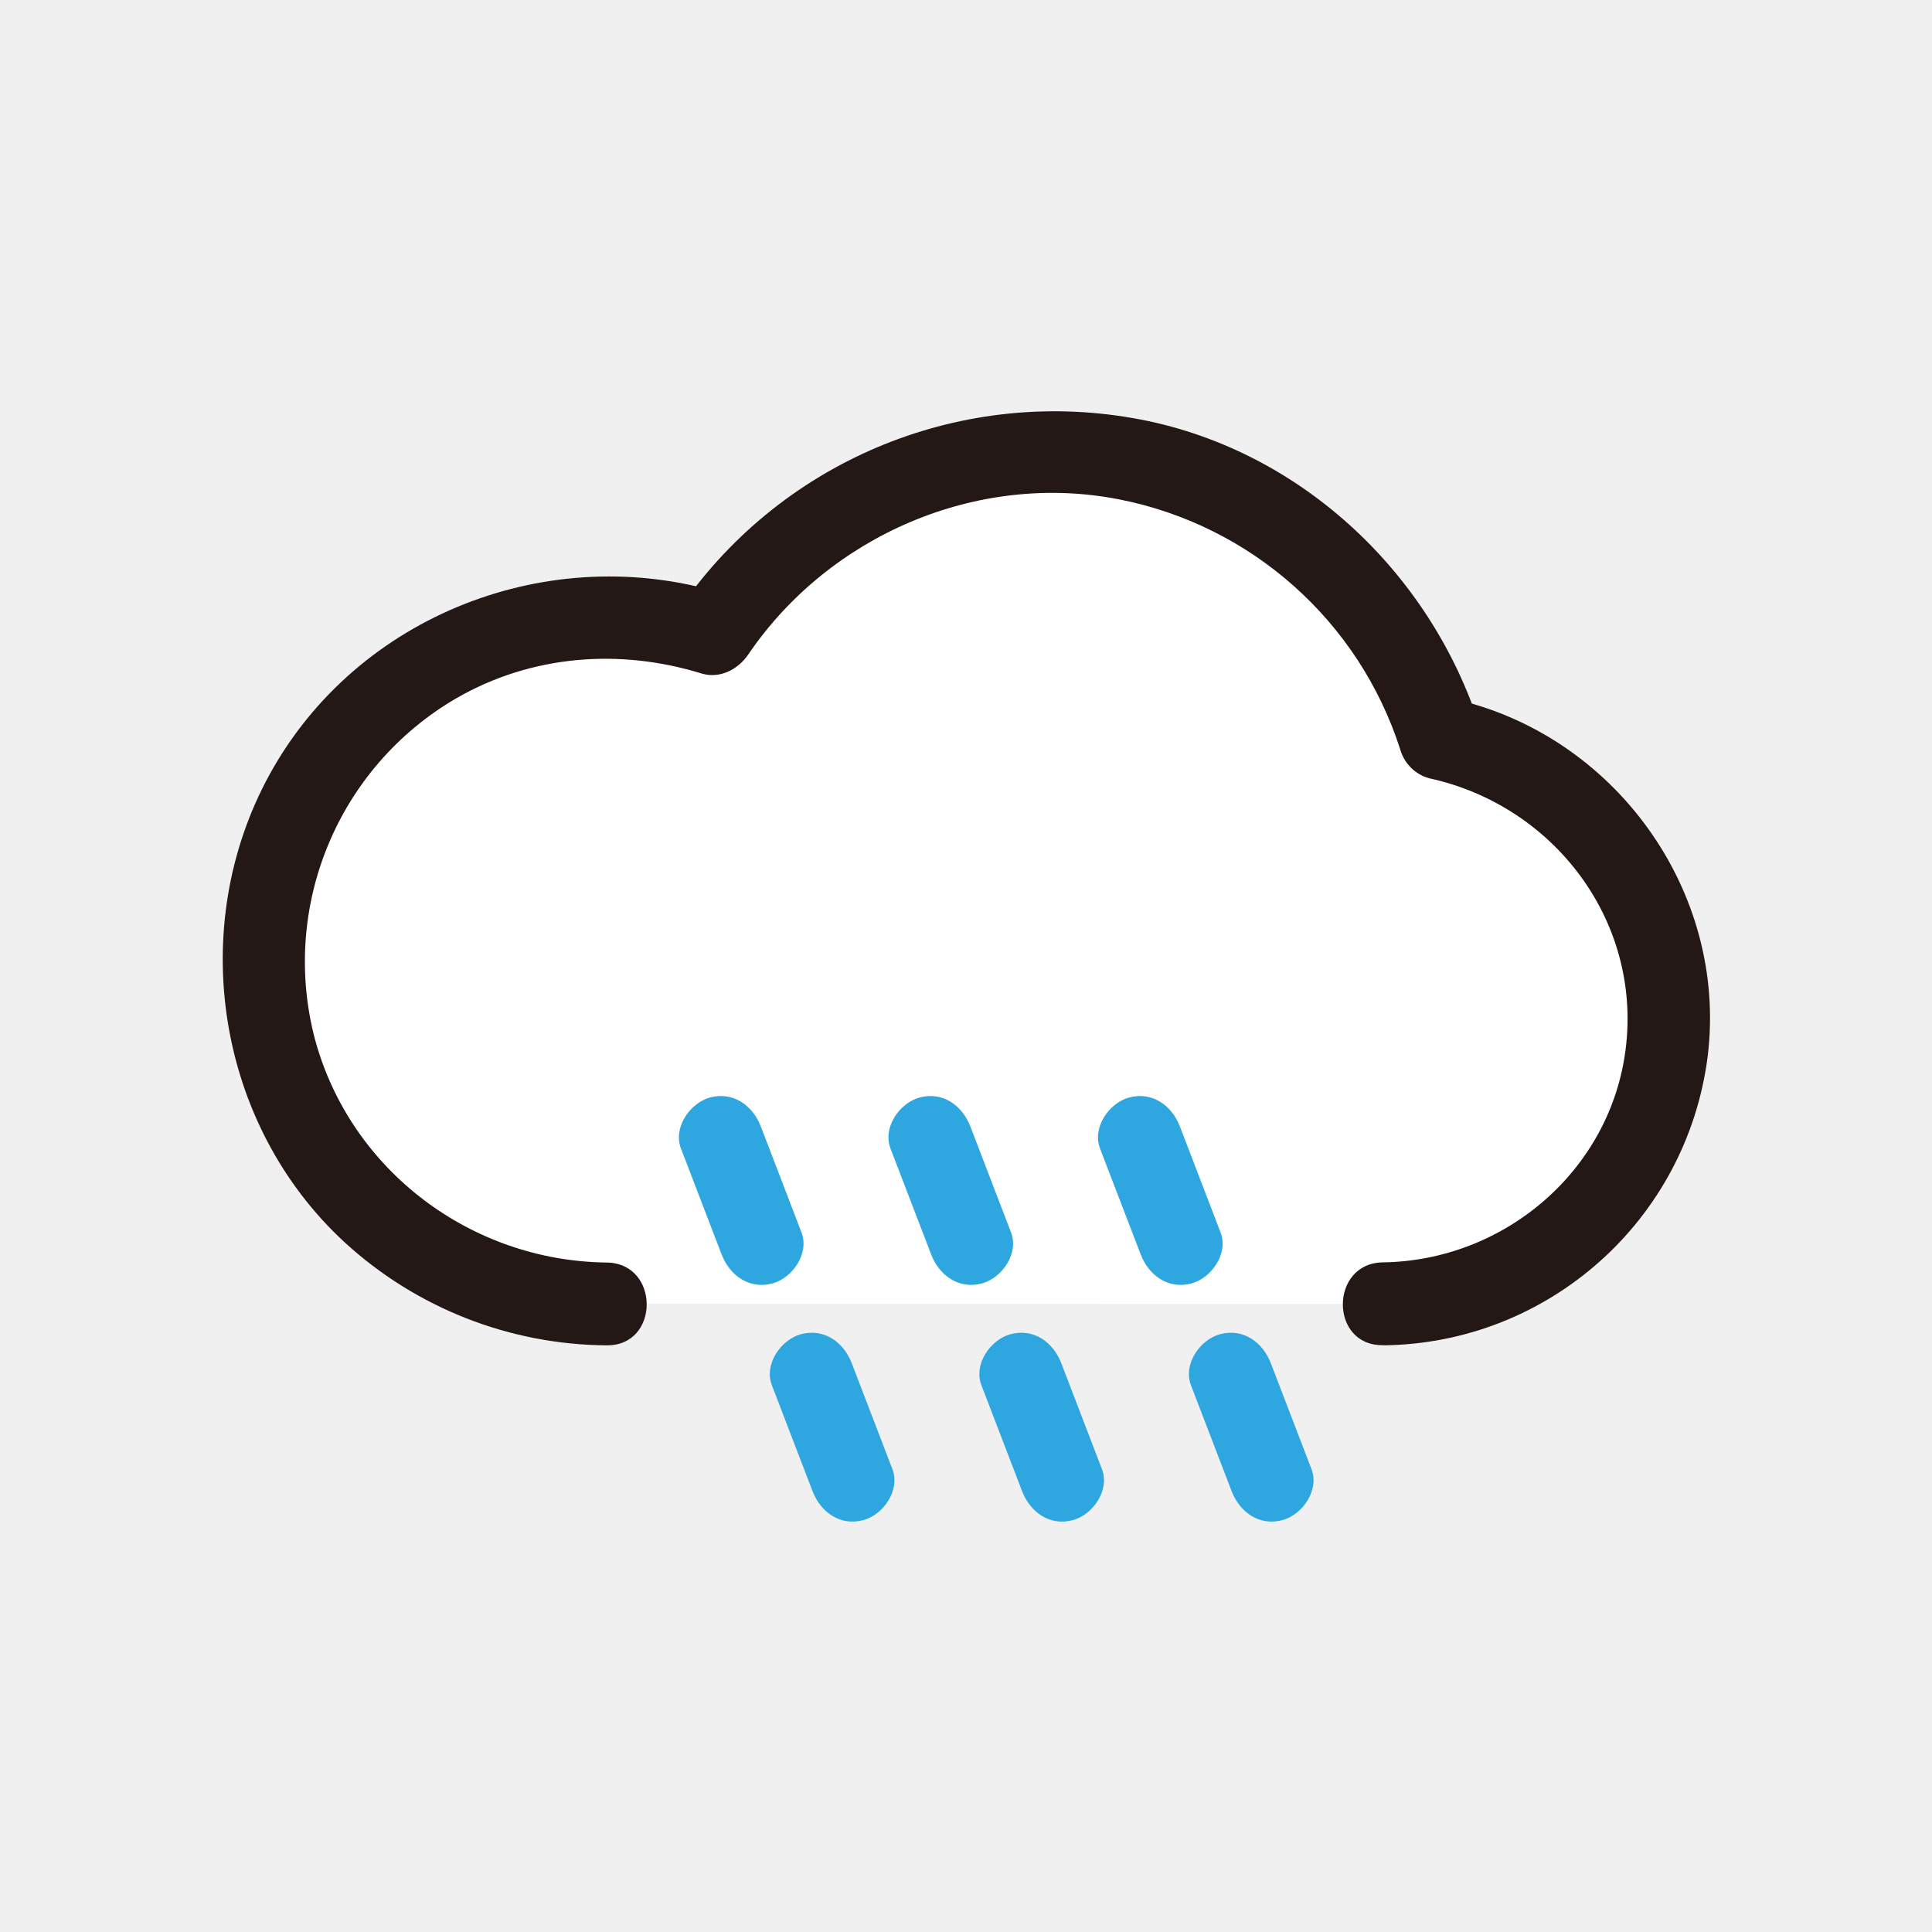
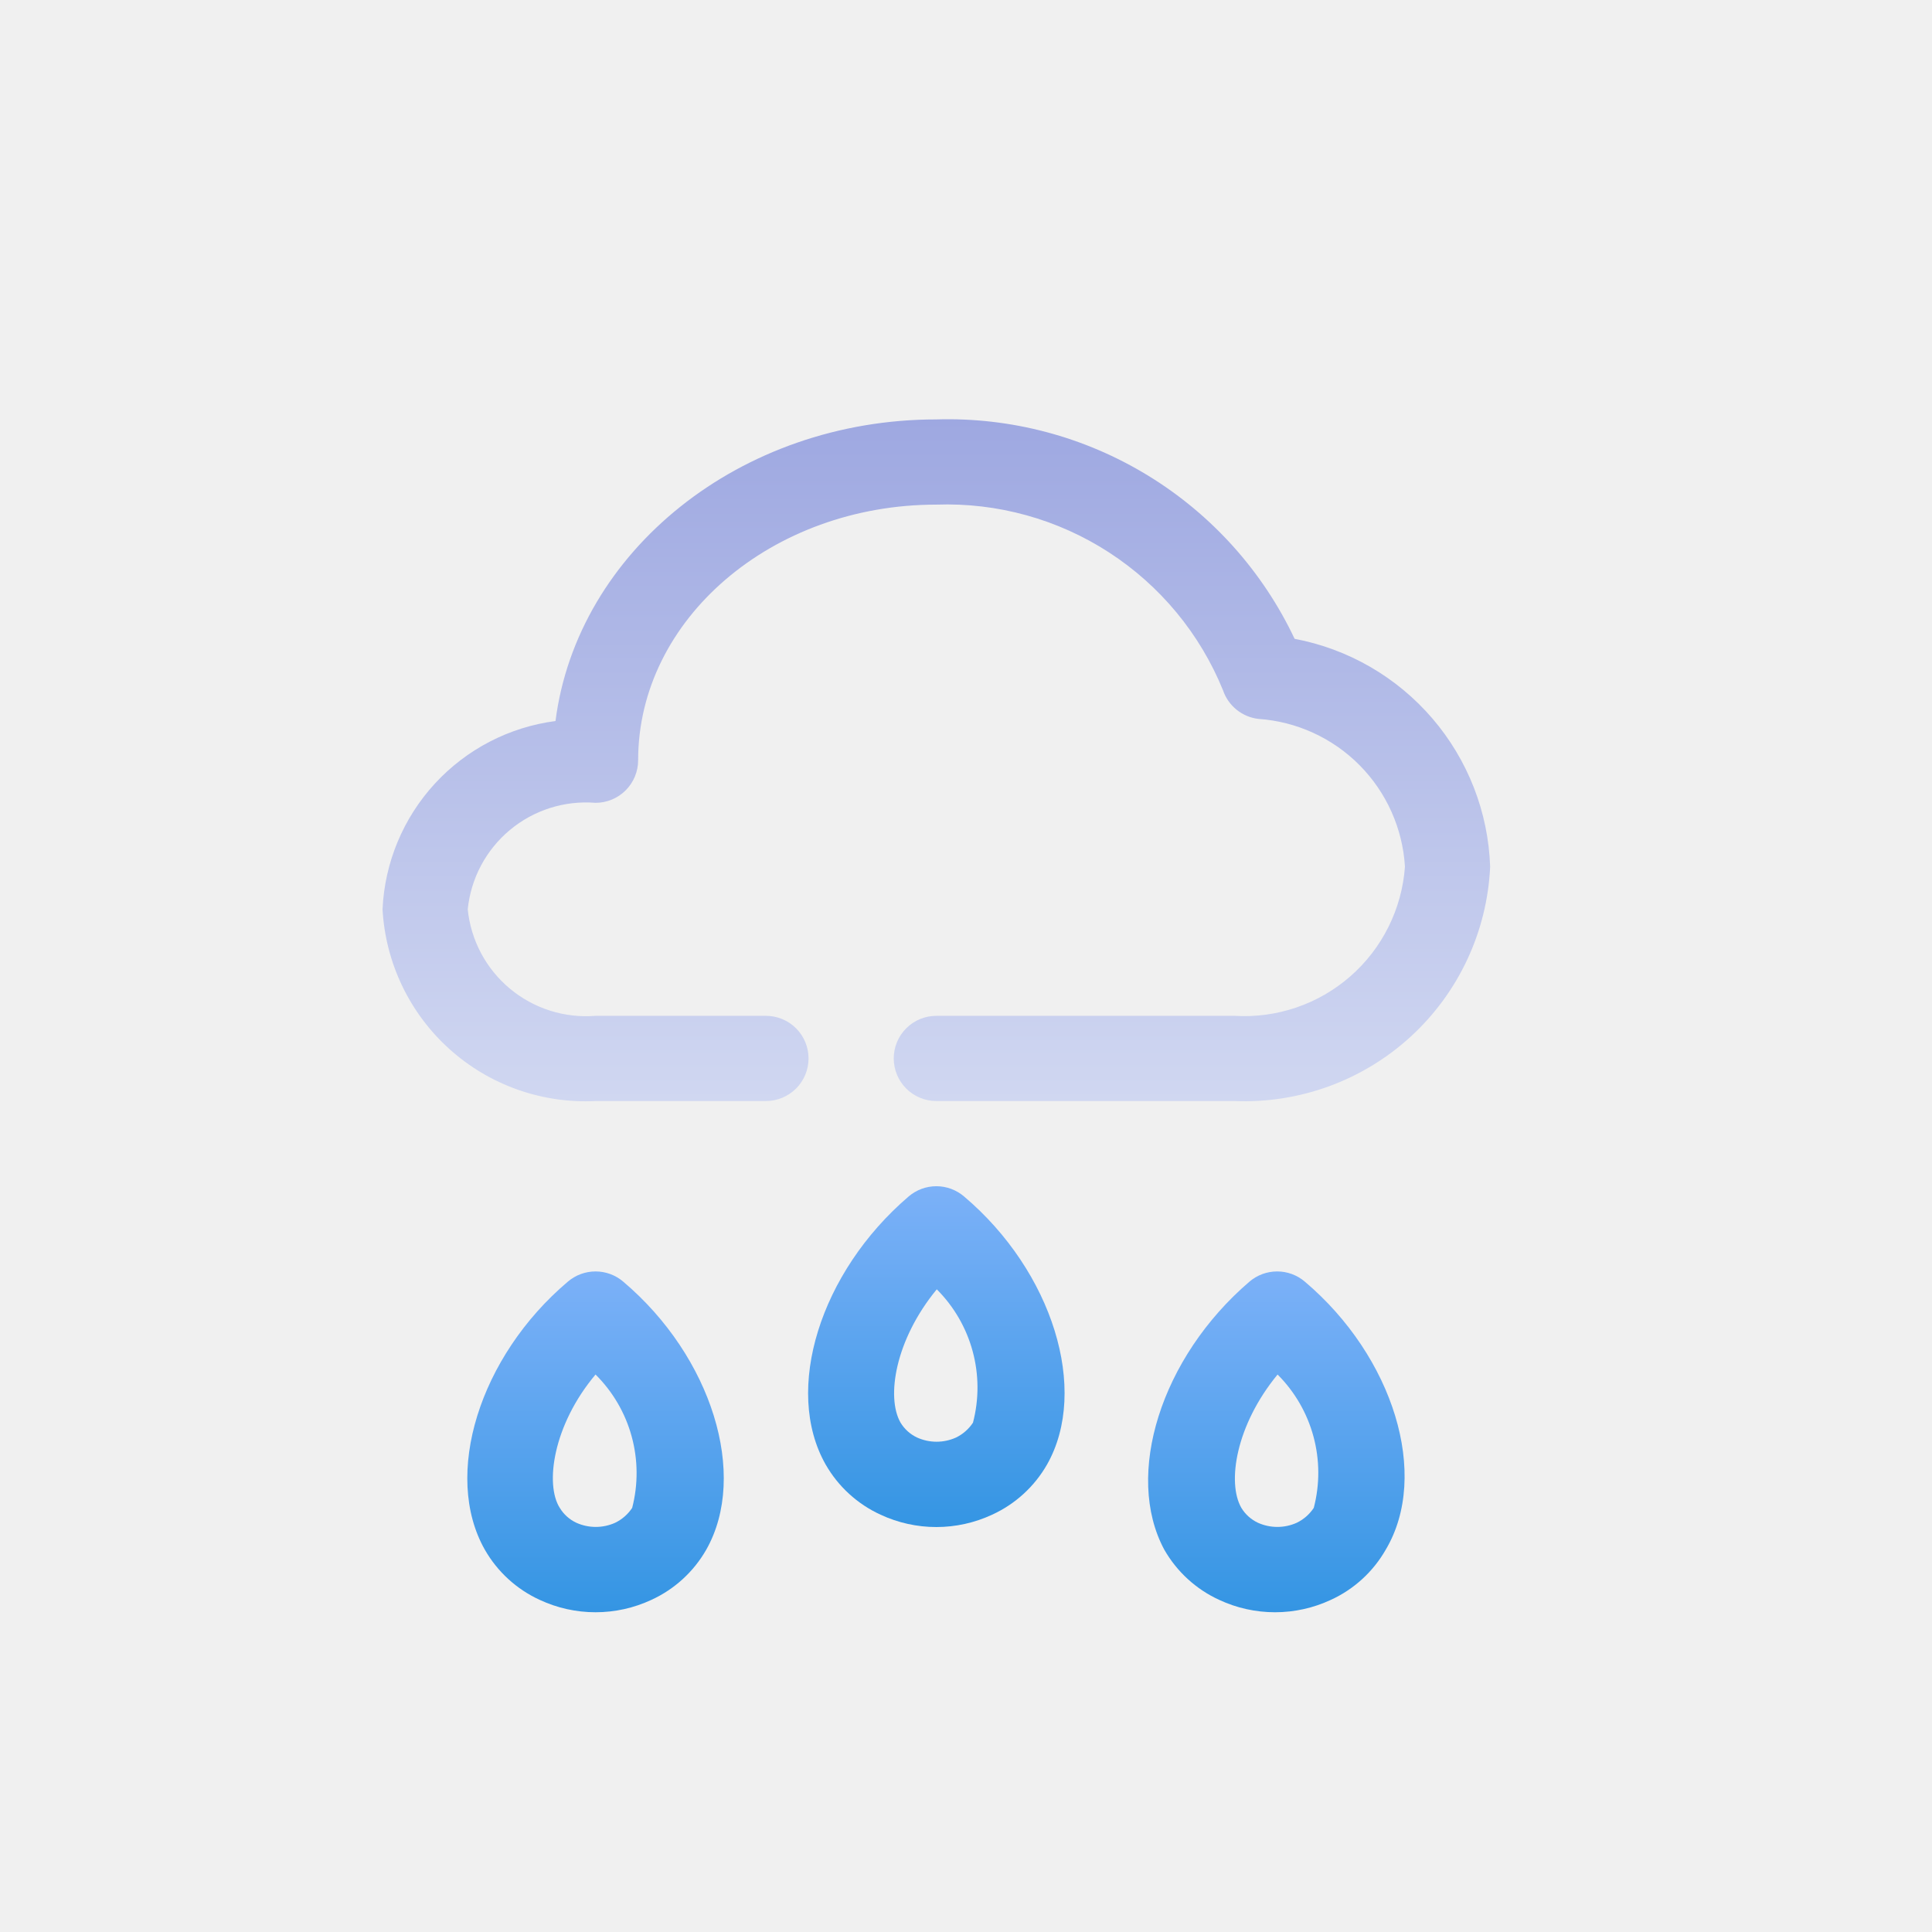
- <svg xmlns="http://www.w3.org/2000/svg" viewBox="75 75 350 350">
+ <svg xmlns="http://www.w3.org/2000/svg" width="200" height="200" viewBox="163 655 200 200" fill="none">
+   <path d="M297.018 721.13C293.717 714.145 288.45 708.276 281.862 704.242C275.274 700.208 267.652 698.184 259.93 698.418C239.6 698.418 222.754 712.089 220.505 729.641C215.706 730.268 211.281 732.566 208.007 736.13C204.733 739.695 202.818 744.298 202.6 749.133C202.908 754.683 205.4 759.886 209.531 763.604C213.663 767.323 219.098 769.255 224.65 768.978H242.29C243.46 768.978 244.581 768.514 245.408 767.687C246.235 766.859 246.7 765.738 246.7 764.568C246.7 763.399 246.235 762.277 245.408 761.45C244.581 760.623 243.46 760.158 242.29 760.158H224.65C221.441 760.417 218.258 759.407 215.785 757.346C213.311 755.285 211.744 752.336 211.42 749.133C211.744 745.93 213.311 742.981 215.785 740.92C218.258 738.859 221.441 737.849 224.65 738.108C225.82 738.108 226.941 737.644 227.768 736.817C228.595 735.989 229.06 734.868 229.06 733.698C229.06 719.101 242.908 707.238 259.93 707.238C266.251 707.017 272.488 708.742 277.796 712.181C283.104 715.62 287.228 720.606 289.609 726.466C289.878 727.254 290.365 727.949 291.013 728.472C291.66 728.995 292.443 729.324 293.27 729.42C297.226 729.692 300.948 731.395 303.74 734.212C306.532 737.028 308.203 740.765 308.44 744.723C308.123 749.1 306.093 753.175 302.791 756.065C299.489 758.954 295.18 760.425 290.8 760.158H259.93C258.76 760.158 257.639 760.623 256.812 761.45C255.985 762.277 255.52 763.399 255.52 764.568C255.52 765.738 255.985 766.859 256.812 767.687C257.639 768.514 258.76 768.978 259.93 768.978H290.8C297.521 769.253 304.077 766.856 309.036 762.311C313.994 757.766 316.951 751.442 317.26 744.723C317.068 739.076 314.958 733.663 311.279 729.375C307.6 725.086 302.57 722.178 297.018 721.13Z" fill="url(#paint32_linear_413_784)" />
+   <path d="M227.517 787.676C226.718 786.993 225.702 786.618 224.65 786.618C223.599 786.618 222.583 786.993 221.784 787.676C212.611 795.438 208.819 807.698 213.184 815.415C214.489 817.703 216.479 819.523 218.873 820.619C220.683 821.463 222.654 821.9 224.65 821.9C226.647 821.9 228.618 821.463 230.428 820.619C232.822 819.523 234.812 817.703 236.116 815.415C240.482 807.698 236.69 795.438 227.517 787.676ZM228.443 811.093C228.005 811.758 227.396 812.291 226.679 812.637C226.048 812.921 225.364 813.067 224.673 813.067C223.981 813.067 223.297 812.921 222.666 812.637C221.952 812.304 221.354 811.767 220.946 811.093C219.403 808.668 220.24 802.538 224.65 797.29C226.433 799.059 227.722 801.264 228.387 803.686C229.052 806.108 229.072 808.662 228.443 811.093Z" fill="url(#paint33_linear_413_784)" />
+   <path d="M298.076 787.676C297.278 786.993 296.261 786.618 295.21 786.618C294.159 786.618 293.142 786.993 292.343 787.676C283.171 795.526 279.378 807.698 283.523 815.415C284.828 817.703 286.818 819.523 289.212 820.619C291.021 821.463 292.993 821.9 294.989 821.9C296.985 821.9 298.957 821.463 300.766 820.619C303.161 819.523 305.151 817.703 306.455 815.415C311.042 807.698 307.249 795.438 298.076 787.676ZM299.002 811.093C298.564 811.758 297.955 812.291 297.238 812.637C296.608 812.921 295.924 813.067 295.232 813.067C294.54 813.067 293.856 812.921 293.225 812.637C292.512 812.304 291.913 811.767 291.505 811.093C290.006 808.492 290.932 802.538 295.254 797.29C297.029 799.064 298.309 801.271 298.967 803.693C299.624 806.114 299.637 808.666 299.002 811.093Z" fill="url(#paint34_linear_413_784)" />
+   <path d="M262.797 778.856C261.998 778.173 260.981 777.797 259.93 777.797C258.879 777.797 257.863 778.173 257.064 778.856C247.891 786.706 244.098 798.877 248.464 806.595C249.769 808.883 251.759 810.703 254.153 811.799C255.962 812.642 257.934 813.079 259.93 813.079C261.926 813.079 263.898 812.642 265.707 811.799C268.102 810.703 270.092 808.883 271.396 806.595C275.762 798.877 271.97 786.618 262.797 778.856ZM263.723 802.273C263.285 802.937 262.675 803.471 261.959 803.817C261.328 804.1 260.644 804.247 259.952 804.247C259.261 804.247 258.577 804.1 257.946 803.817C257.232 803.484 256.633 802.947 256.226 802.273C254.726 799.671 255.653 793.718 259.974 788.47C261.749 790.243 263.029 792.451 263.687 794.872C264.345 797.294 264.357 799.845 263.723 802.273Z" fill="url(#paint35_linear_413_784)" />
  <defs>
-     <style>.cls-1{fill:#fff;}.cls-2{fill:#231815;}.cls-3{fill:#2ea7e0;}</style>
+     <linearGradient id="paint32_linear_413_784" x1="259.93" y1="698.4" x2="259.93" y2="769.004" gradientUnits="userSpaceOnUse">
+       <stop stop-color="#9EA8E1" />
+       <stop offset="1" stop-color="#D0D7F1" />
+     </linearGradient>
+     <linearGradient id="paint33_linear_413_784" x1="224.65" y1="786.618" x2="224.65" y2="821.9" gradientUnits="userSpaceOnUse">
+       <stop stop-color="#7CB1F8" />
+       <stop offset="1" stop-color="#3495E3" />
+     </linearGradient>
+     <linearGradient id="paint34_linear_413_784" x1="295.128" y1="786.618" x2="295.128" y2="821.9" gradientUnits="userSpaceOnUse">
+       <stop stop-color="#7CB1F8" />
+       <stop offset="1" stop-color="#3495E3" />
+     </linearGradient>
+     <linearGradient id="paint35_linear_413_784" x1="259.93" y1="777.797" x2="259.93" y2="813.079" gradientUnits="userSpaceOnUse">
+       <stop stop-color="#7CB1F8" />
+       <stop offset="1" stop-color="#3495E3" />
+     </linearGradient>
  </defs>
-   <g data-name="图层 1" id="图层_1">
-     <path class="cls-1" d="M325.57,311.22a51.75,51.75,0,0,0,10.34-102.46,73.71,73.71,0,0,0-131.81-19,62.24,62.24,0,1,0-19.18,121.44" />
-     <path class="cls-2" d="M325.57,318.72a59.9,59.9,0,0,0,58.79-52.34c3.7-30-17-58.47-46.46-64.86l5.24,5.24c-9.07-28.39-33.17-50.81-62.81-56A82.4,82.4,0,0,0,197.62,186l8.47-3.45c-31.4-9.69-66.35,3.77-82.26,32.77-15.16,27.65-9.62,63.37,13.66,84.79a70.91,70.91,0,0,0,47.42,18.61c9.66.11,9.66-14.89,0-15-24.5-.27-46.36-16.6-52.84-40.4a55.22,55.22,0,0,1,25.59-61.82c13.58-7.83,29.54-9.09,44.43-4.49,3.34,1,6.63-.74,8.47-3.45,14.64-21.54,41.42-33.14,67.15-28.1a67.05,67.05,0,0,1,50.95,45.29,7.54,7.54,0,0,0,5.24,5.24c22.53,4.89,38.5,25.75,35.61,49-2.74,22.09-22,38.41-44,38.7-9.64.13-9.67,15.13,0,15Z" />
-     <line class="cls-3" x1="212.97" x2="205.6" y1="300.26" y2="281.06" />
-     <path class="cls-3" d="M220.2,298.27l-7.37-19.2c-1.45-3.78-5-6.39-9.23-5.24-3.61,1-6.7,5.42-5.24,9.23l7.37,19.2c1.45,3.78,5,6.39,9.23,5.24,3.61-1,6.7-5.42,5.24-9.23Z" />
-     <line class="cls-3" x1="229.44" x2="222.06" y1="343.14" y2="323.94" />
-     <path class="cls-3" d="M236.67,341.15l-7.37-19.2c-1.45-3.78-5-6.39-9.23-5.24-3.61,1-6.7,5.42-5.24,9.23l7.37,19.2c1.45,3.78,5,6.39,9.23,5.24,3.61-1,6.7-5.42,5.24-9.23Z" />
-     <line class="cls-3" x1="250.93" x2="243.56" y1="300.26" y2="281.06" />
-     <path class="cls-3" d="M258.16,298.27l-7.37-19.2c-1.45-3.78-5-6.39-9.23-5.24-3.61,1-6.7,5.42-5.24,9.23l7.37,19.2c1.45,3.78,5,6.39,9.23,5.24,3.61-1,6.7-5.42,5.24-9.23Z" />
-     <line class="cls-3" x1="267.4" x2="260.02" y1="343.14" y2="323.94" />
-     <path class="cls-3" d="M274.63,341.15l-7.37-19.2c-1.45-3.78-5-6.39-9.23-5.24-3.61,1-6.7,5.42-5.24,9.23l7.37,19.2c1.45,3.78,5,6.39,9.23,5.24,3.61-1,6.7-5.42,5.24-9.23Z" />
-     <line class="cls-3" x1="288.89" x2="281.52" y1="300.26" y2="281.06" />
-     <path class="cls-3" d="M296.12,298.27l-7.37-19.2c-1.45-3.78-5-6.39-9.23-5.24-3.61,1-6.7,5.42-5.24,9.23l7.37,19.2c1.45,3.78,5,6.39,9.23,5.24,3.61-1,6.7-5.42,5.24-9.23Z" />
-     <line class="cls-3" x1="305.36" x2="297.99" y1="343.14" y2="323.94" />
-     <path class="cls-3" d="M312.59,341.15l-7.37-19.2c-1.45-3.78-5-6.39-9.23-5.24-3.61,1-6.7,5.42-5.24,9.23l7.37,19.2c1.45,3.78,5,6.39,9.23,5.24,3.61-1,6.7-5.42,5.24-9.23Z" />
-   </g>
</svg>
